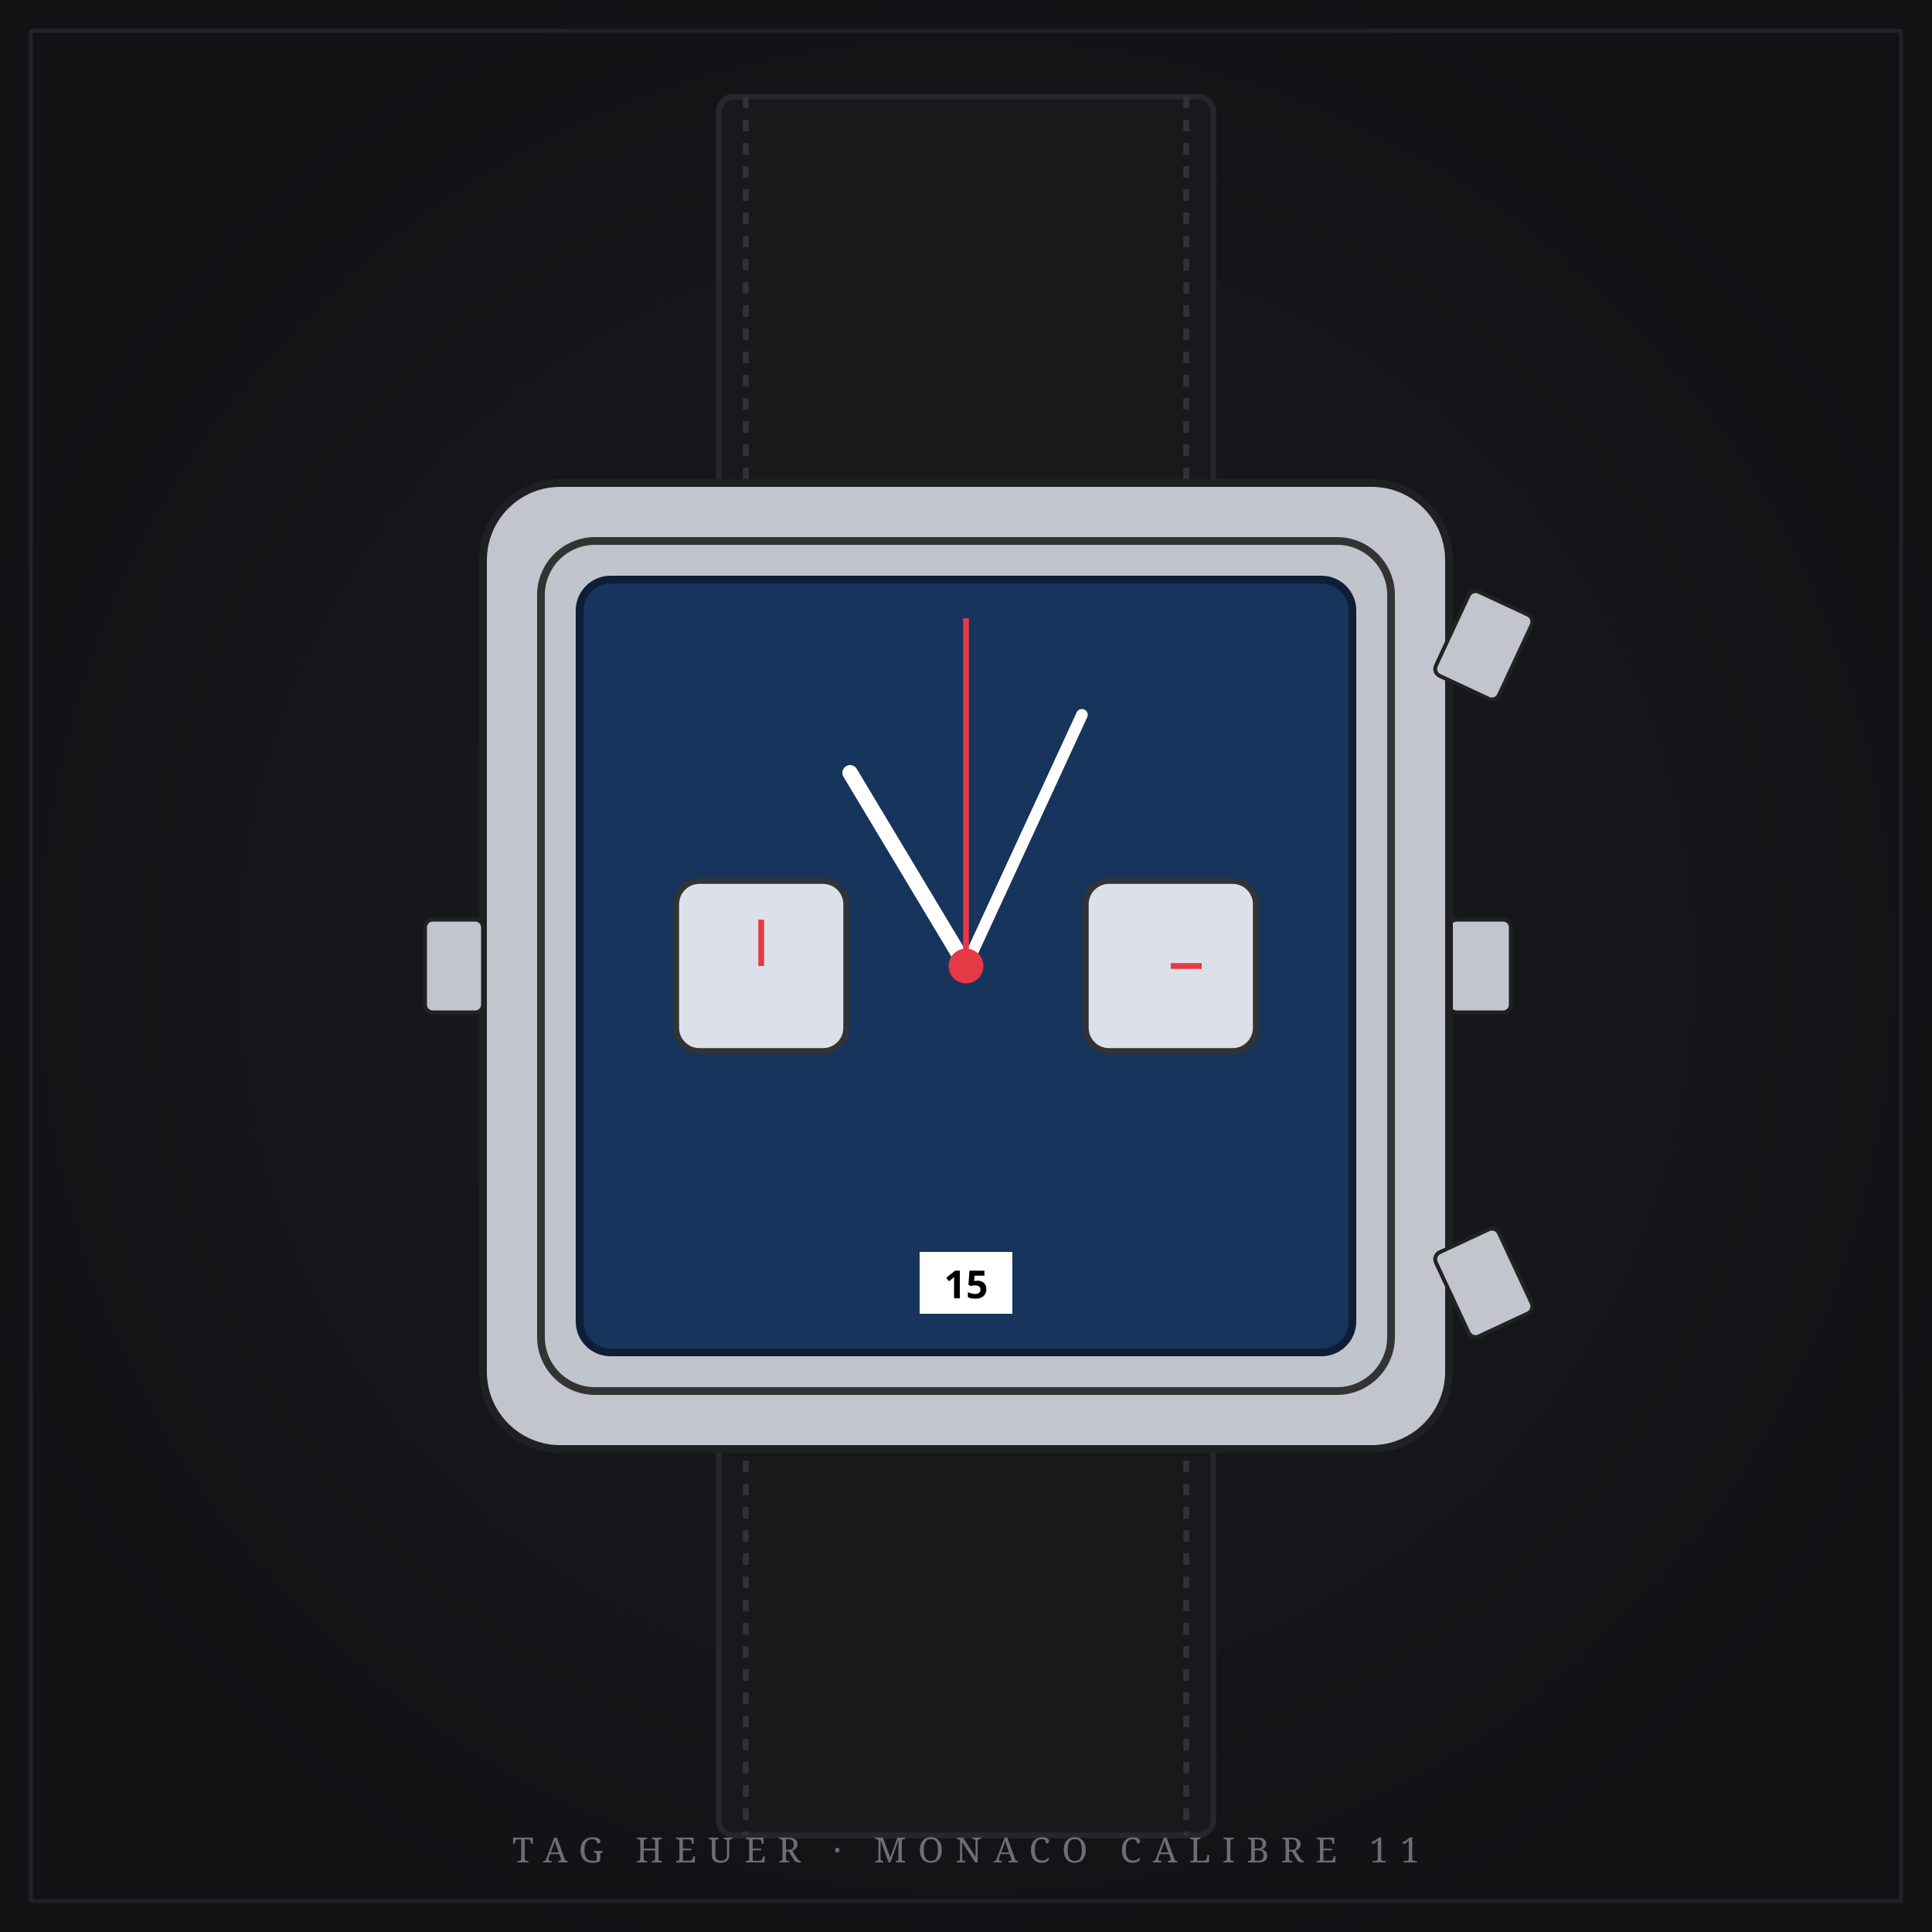
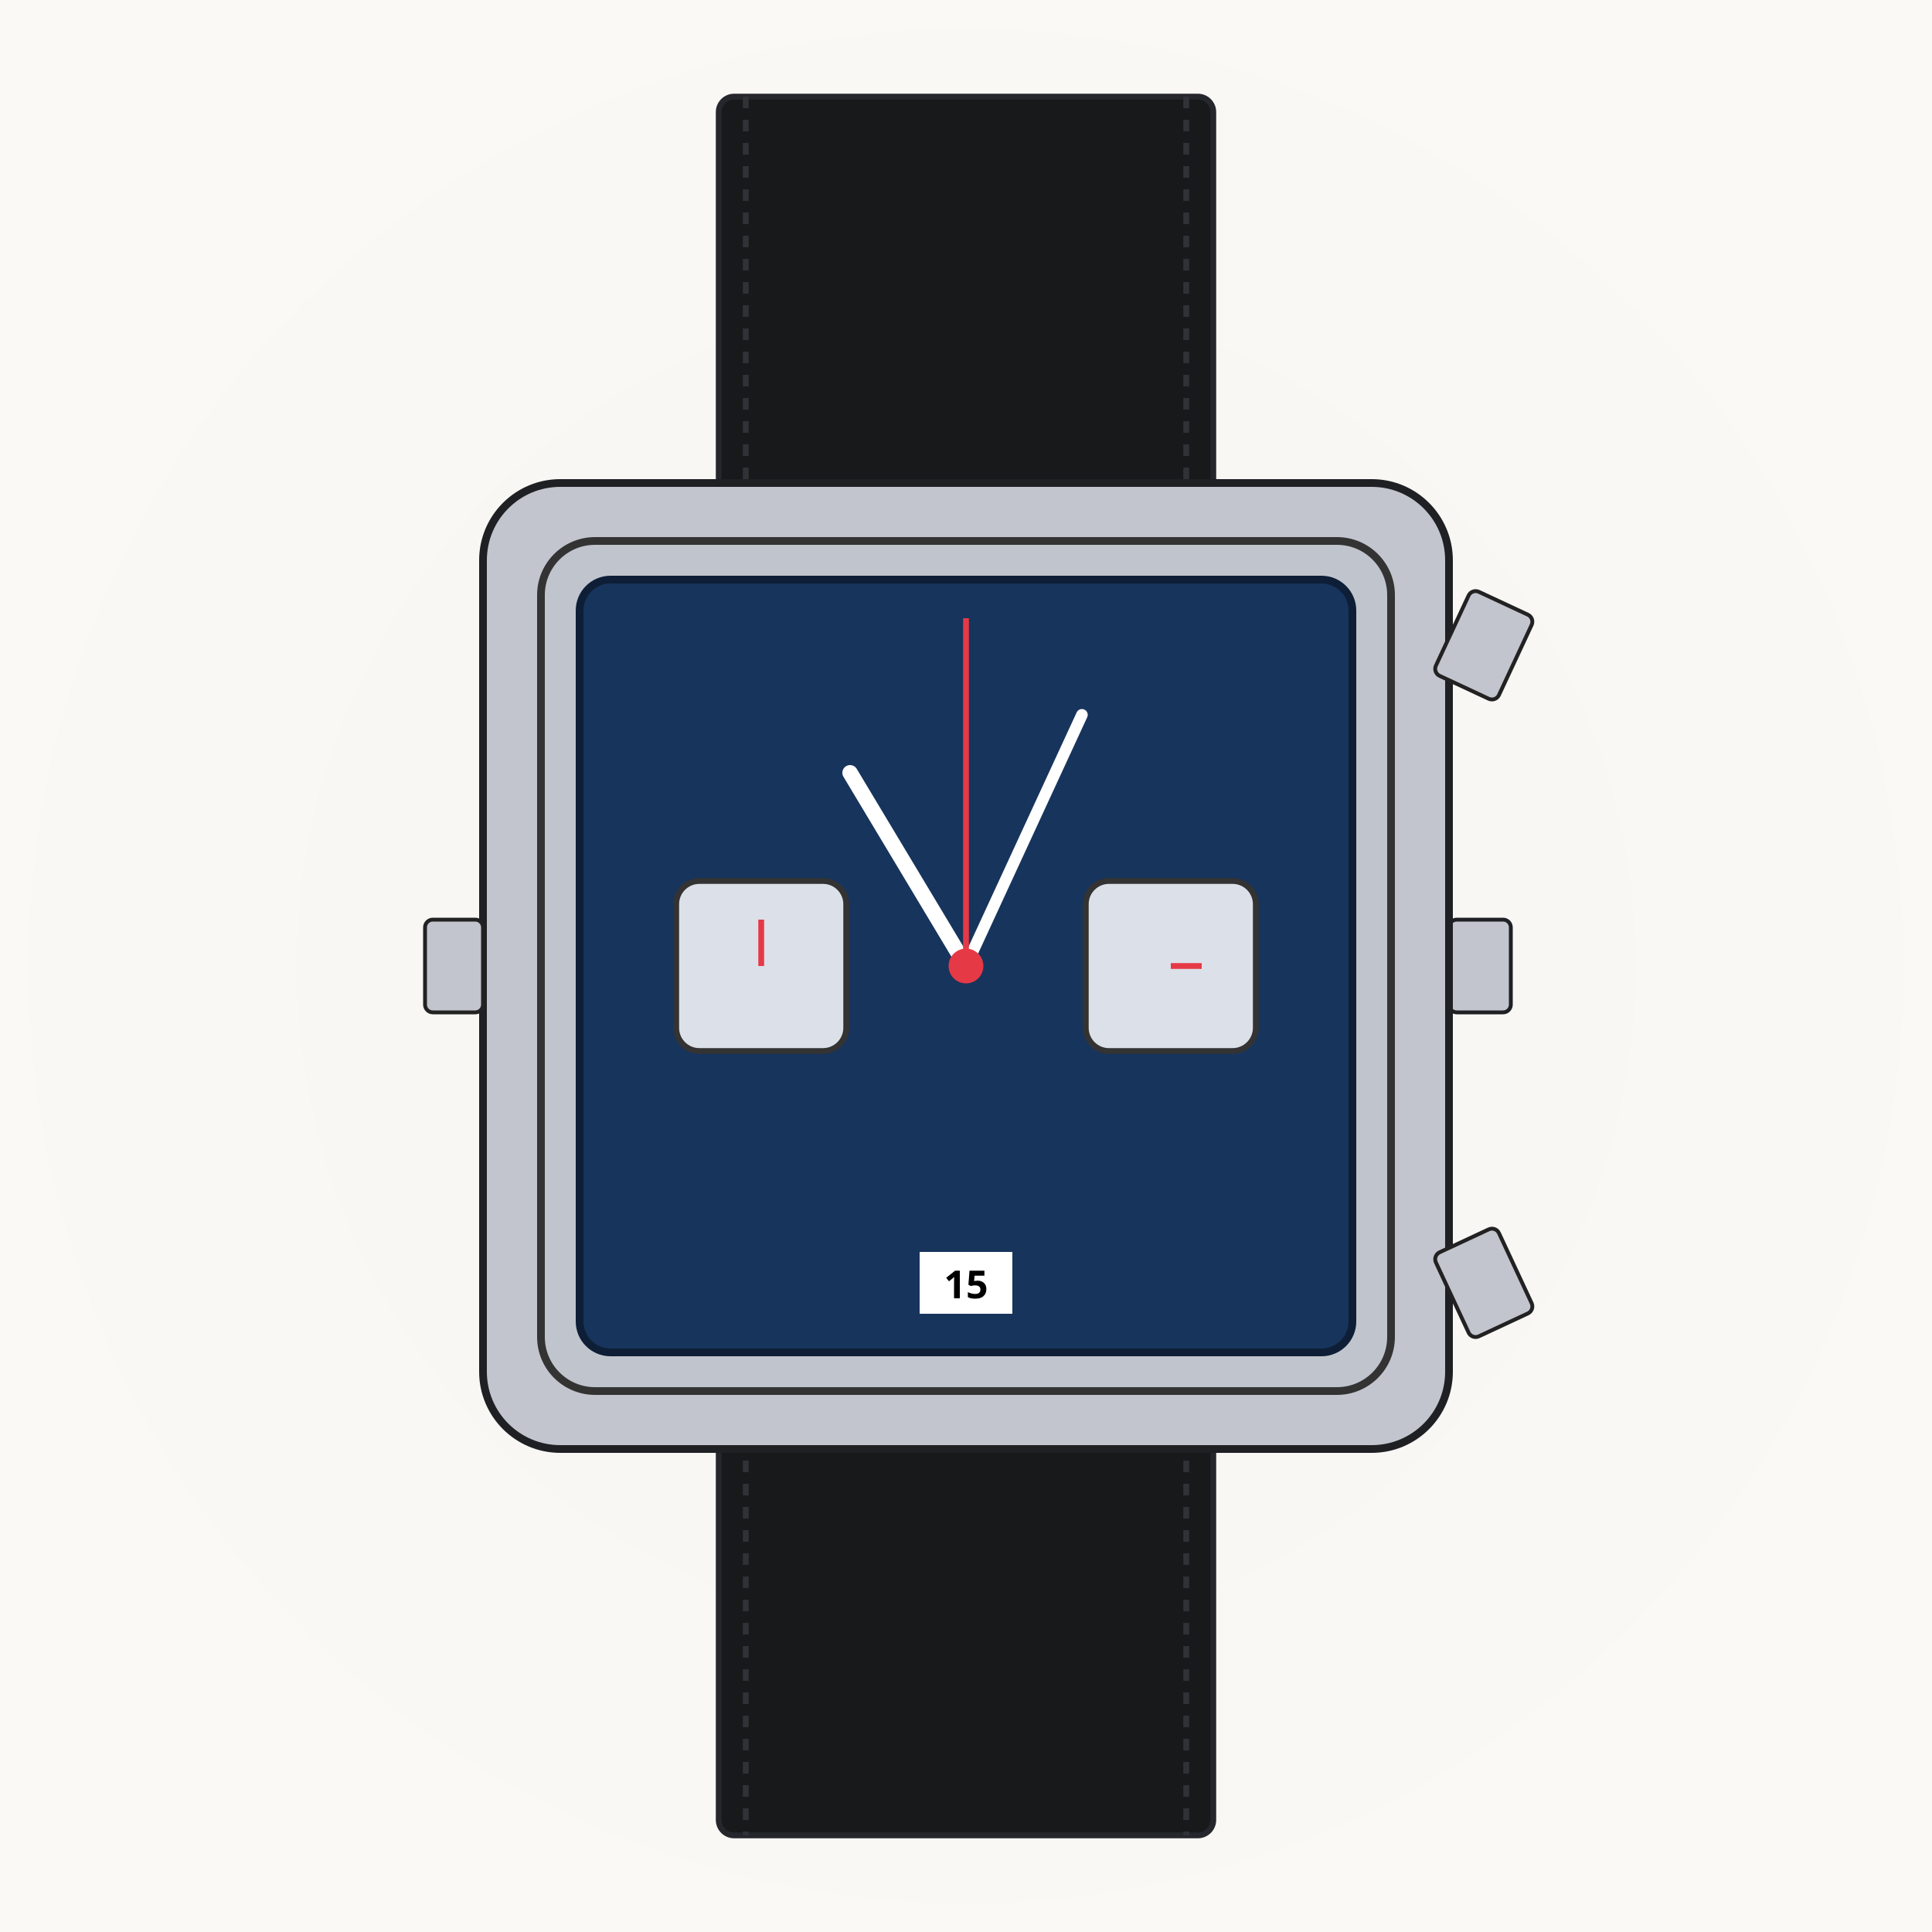
<svg xmlns="http://www.w3.org/2000/svg" viewBox="0 0 500 500" width="500" height="500">
  <defs>
    <radialGradient id="bgLight" cx="50%" cy="50%" r="55%">
-       <stop offset="0%" stop-color="#1B1D22" />
-       <stop offset="100%" stop-color="#111214" />
+       <stop offset="0%" stop-color="#F7F5F0" />
+       <stop offset="100%" stop-color="#FAF9F6" />
    </radialGradient>
  </defs>
  <rect width="500" height="500" fill="url(#bgLight)" />
-   <rect x="8" y="8" width="484" height="484" fill="none" stroke="#212328" stroke-width="1" />
  <rect x="186" y="25" width="128" height="115" fill="#18191B" stroke="#26272C" stroke-width="1.5" rx="4" />
  <line x1="193" y1="25" x2="193" y2="140" stroke="#303238" stroke-width="1.5" stroke-dasharray="3 3" />
  <line x1="307" y1="25" x2="307" y2="140" stroke="#303238" stroke-width="1.5" stroke-dasharray="3 3" />
  <rect x="186" y="360" width="128" height="115" fill="#18191B" stroke="#26272C" stroke-width="1.5" rx="4" />
  <line x1="193" y1="360" x2="193" y2="475" stroke="#303238" stroke-width="1.5" stroke-dasharray="3 3" />
  <line x1="307" y1="360" x2="307" y2="475" stroke="#303238" stroke-width="1.5" stroke-dasharray="3 3" />
  <rect x="375" y="238" width="16" height="24" fill="#C2C5CD" rx="2" stroke="#1E2024" />
  <rect x="125" y="125" width="250" height="250" rx="20" fill="#C2C5CD" stroke="#1E2024" stroke-width="2" />
  <rect x="140" y="140" width="220" height="220" rx="14" fill="#C0C4CC" stroke="#333" stroke-width="2" />
  <rect x="110" y="238" width="15" height="24" fill="#C2C5CD" rx="2" stroke="#222" />
  <rect x="375" y="155" width="18" height="24" fill="#C2C5CD" rx="2" stroke="#222" transform="rotate(25 384 167)" />
  <rect x="375" y="320" width="18" height="24" fill="#C2C5CD" rx="2" stroke="#222" transform="rotate(-25 384 332)" />
  <rect x="150" y="150" width="200" height="200" rx="8" fill="#17345C" stroke="#0D1E36" stroke-width="2" />
  <rect x="175" y="228" width="44" height="44" rx="6" fill="#DCE0E8" stroke="#333" stroke-width="1.5" />
  <rect x="281" y="228" width="44" height="44" rx="6" fill="#DCE0E8" stroke="#333" stroke-width="1.5" />
  <line x1="197" y1="250" x2="197" y2="238" stroke="#E63946" stroke-width="1.5" />
  <line x1="303" y1="250" x2="311" y2="250" stroke="#E63946" stroke-width="1.5" />
  <rect x="238" y="324" width="24" height="16" fill="#FFF" />
  <text x="250" y="336" font-family="sans-serif" font-size="10" font-weight="bold" fill="#000" text-anchor="middle">15</text>
  <line x1="250" y1="250" x2="220" y2="200" stroke="#FFF" stroke-width="4" stroke-linecap="round" />
  <line x1="250" y1="250" x2="280" y2="185" stroke="#FFF" stroke-width="3" stroke-linecap="round" />
  <line x1="250" y1="250" x2="250" y2="160" stroke="#E63946" stroke-width="1.5" />
  <circle cx="250" cy="250" r="4.5" fill="#E63946" />
-   <text x="250" y="482" font-family="'Cinzel', 'Playfair Display', serif" font-size="9" letter-spacing="3" fill="#6B6E76" text-anchor="middle" text-transform="uppercase">TAG HEUER · MONACO CALIBRE 11</text>
</svg>
